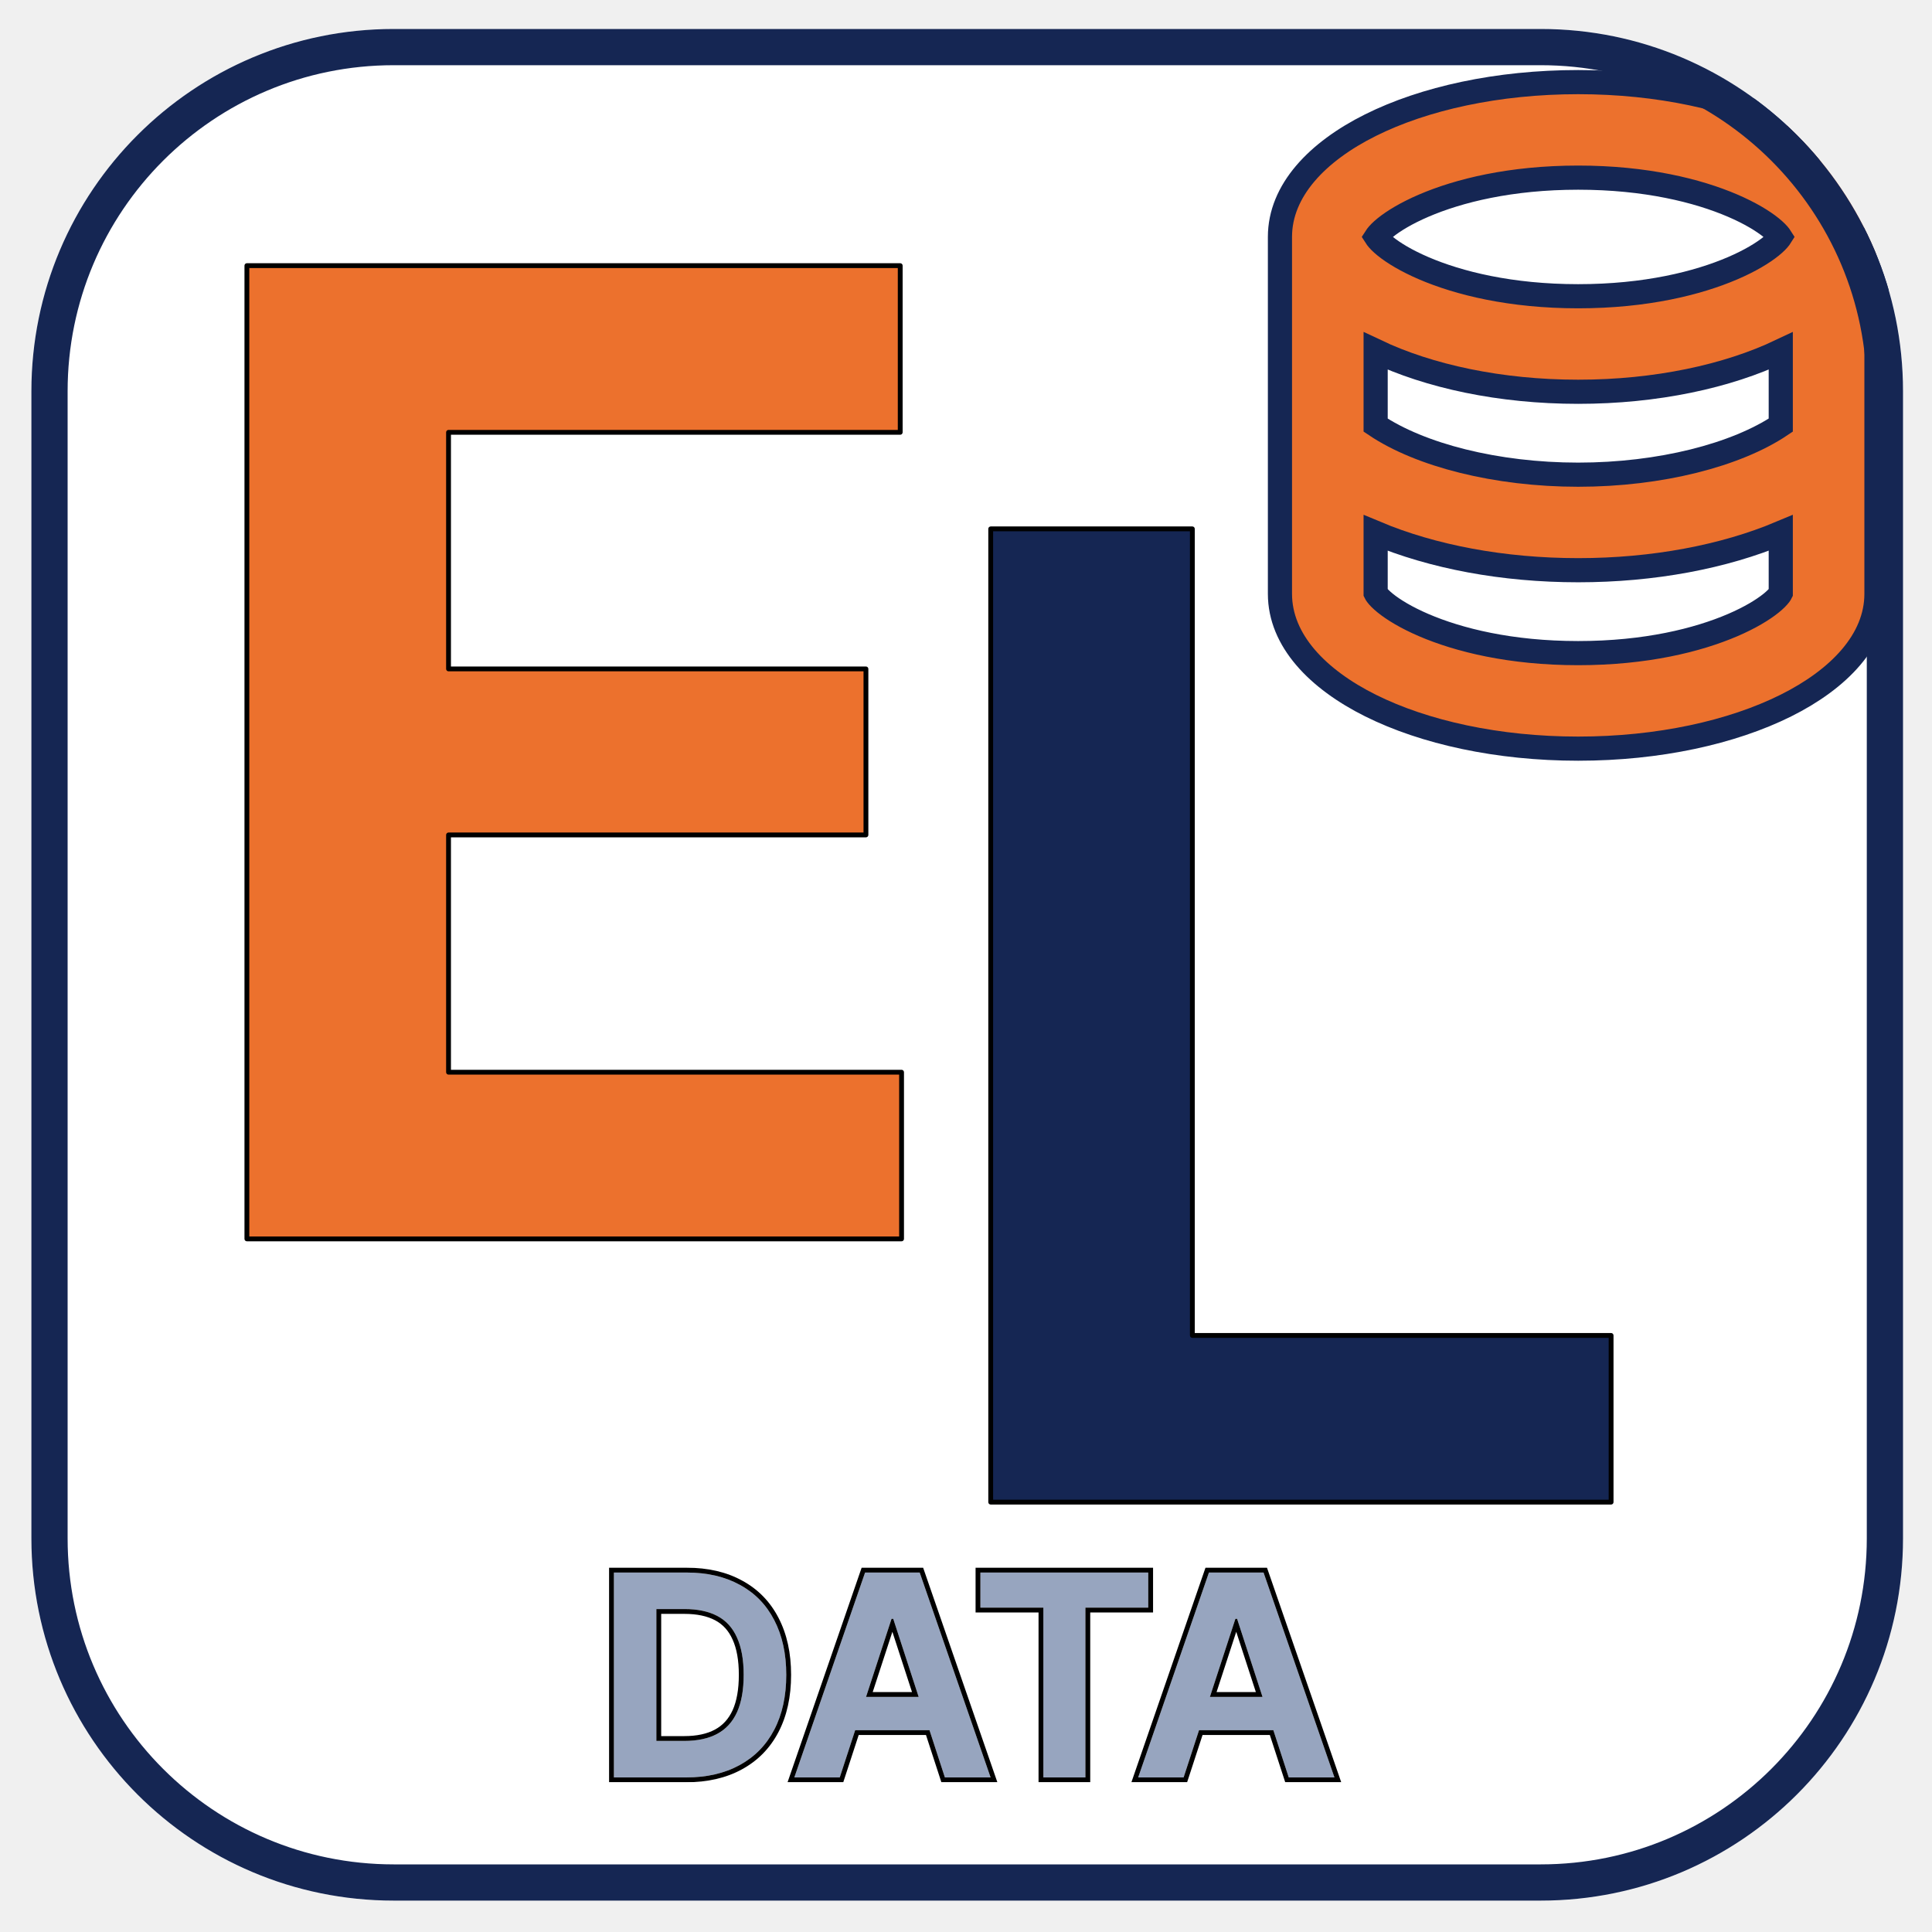
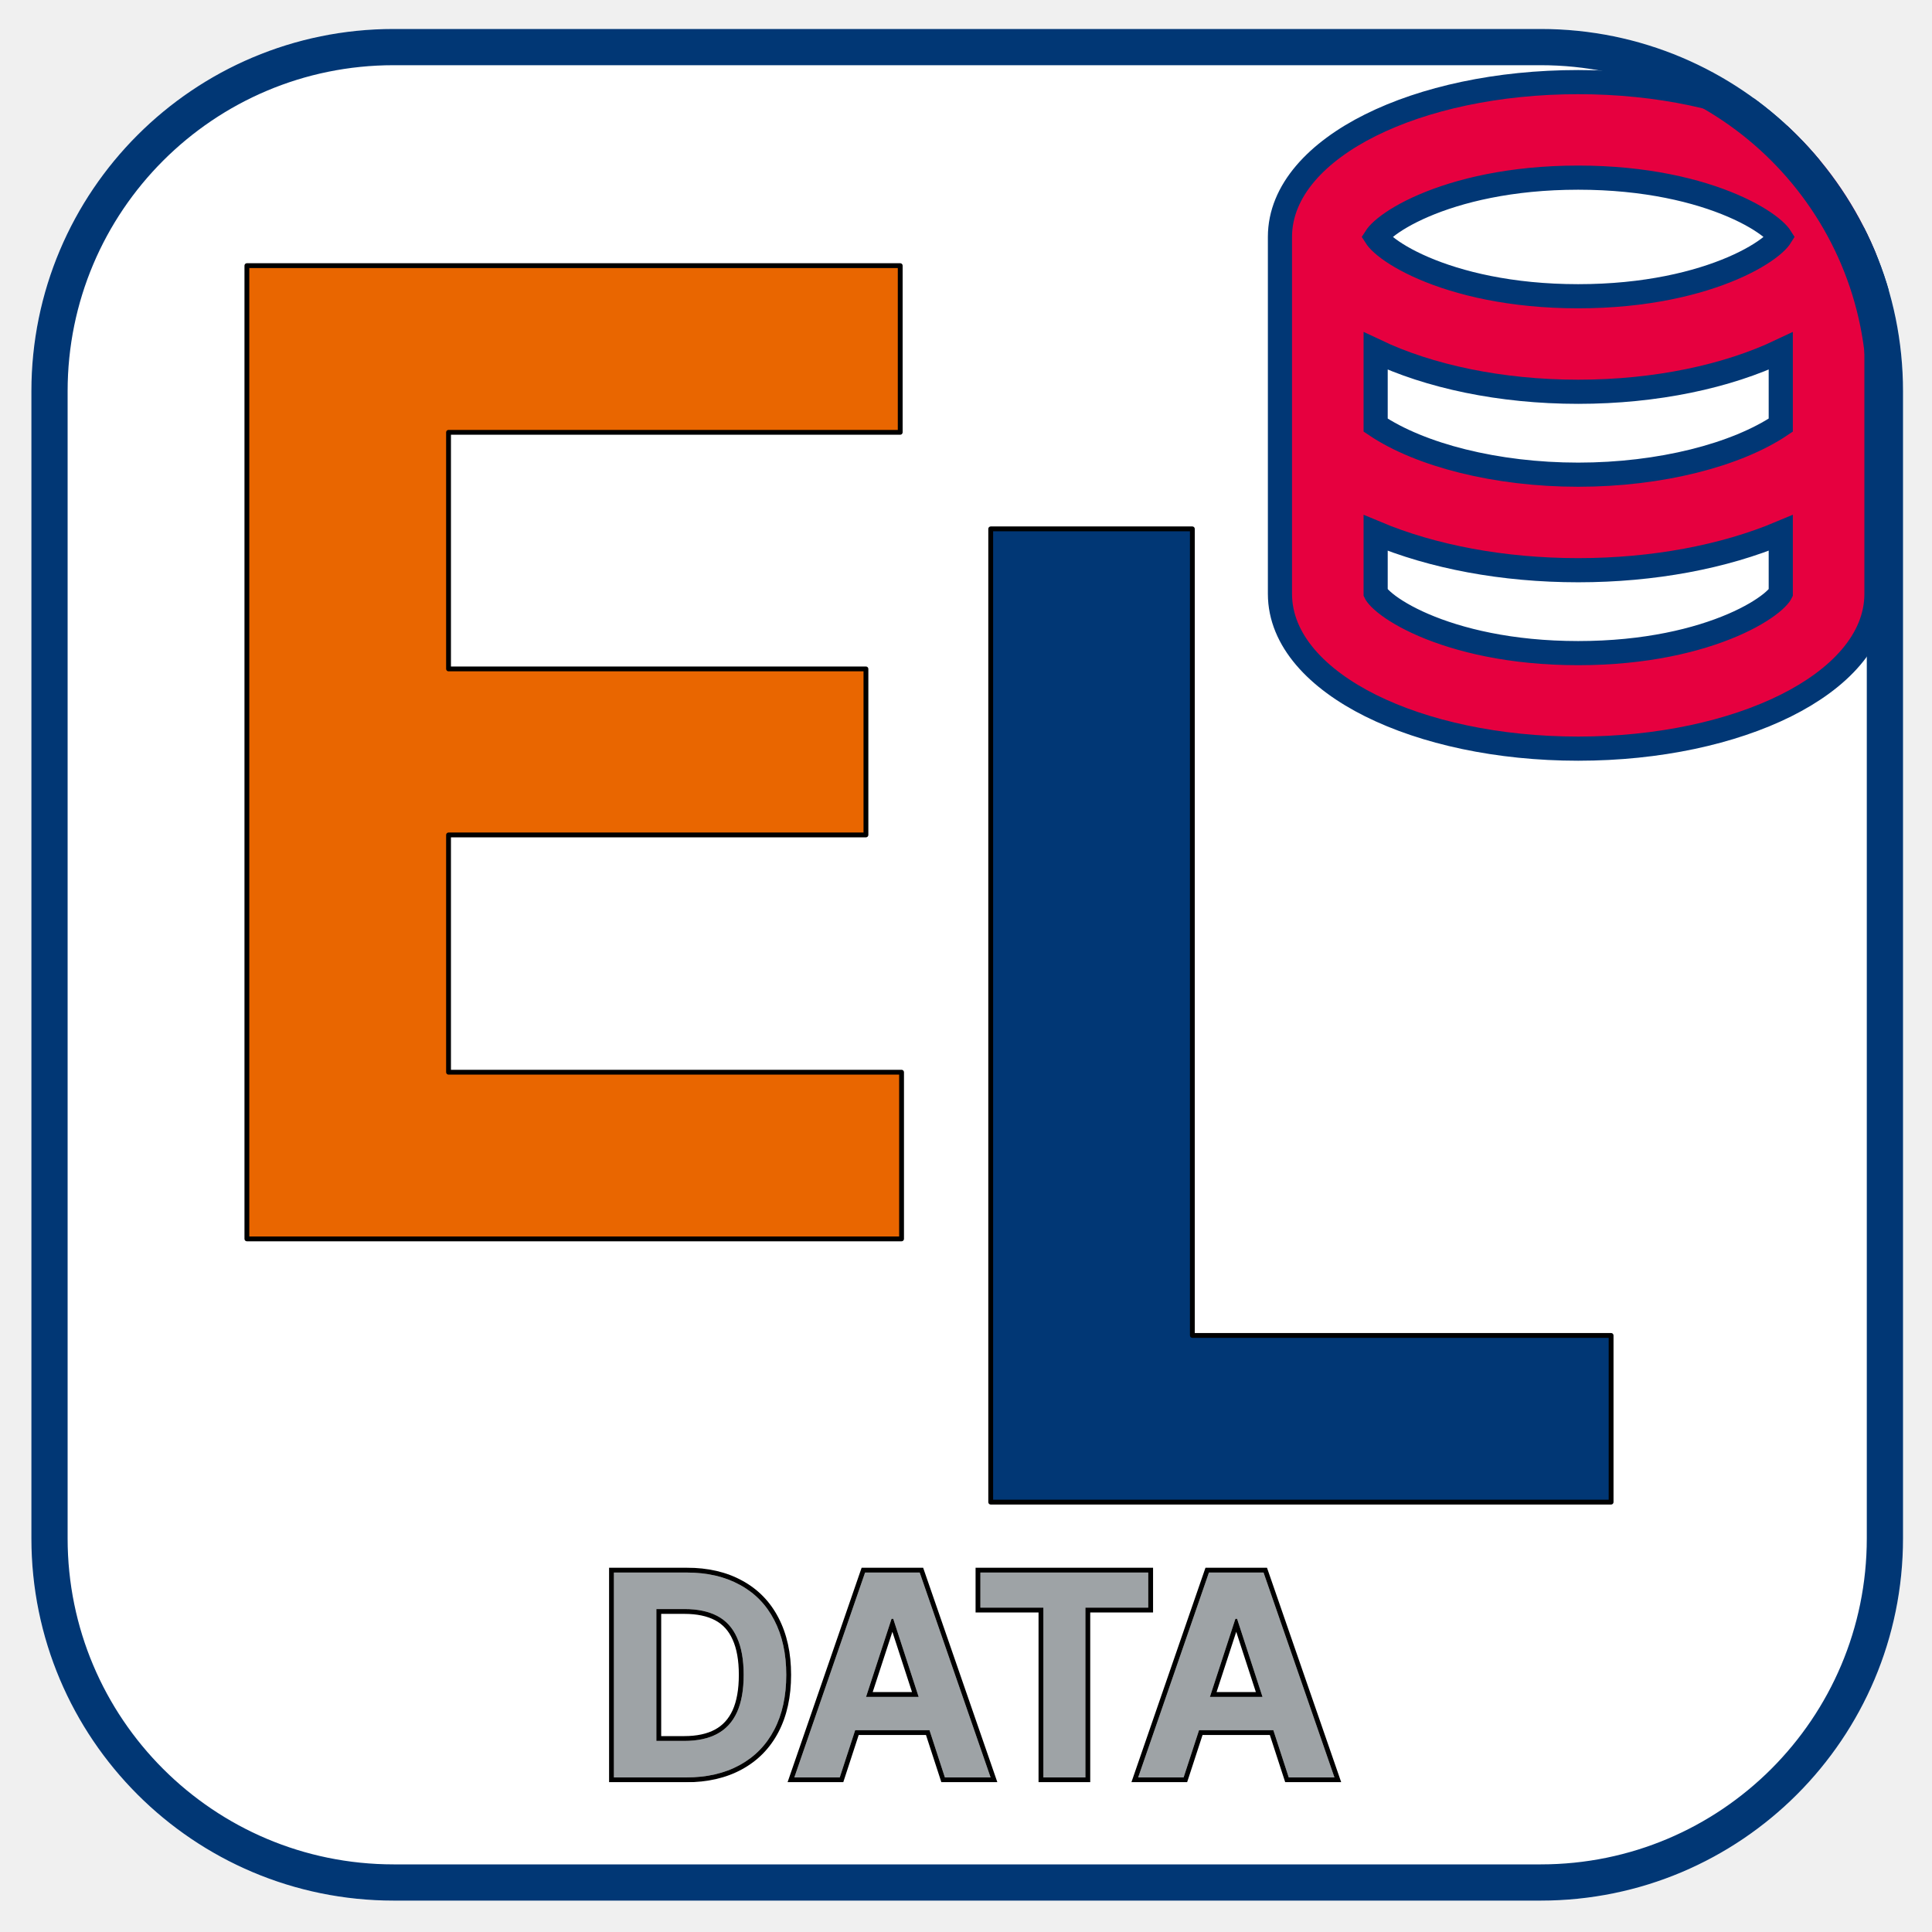
<svg xmlns="http://www.w3.org/2000/svg" width="800" height="800" viewBox="0 0 800 800" fill="none">
  <g clip-path="url(#clip0_4_335)">
    <rect x="13" y="12" width="775" height="775" rx="150" fill="white" />
-     <path d="M102.233 109.992H372.761V179.016H185.729V276.984H358.566V345.729H185.729V443.977H373.317V513H102.233V109.992Z" fill="#EC712D" />
+     <path d="M102.233 109.992H372.761V179.016H185.729V276.984H358.566V345.729H185.729V443.977H373.317V513H102.233V109.992Z" fill="#E96600" />
    <path d="M102.233 109.992V108.992C101.681 108.992 101.233 109.44 101.233 109.992H102.233ZM372.761 109.992H373.761C373.761 109.44 373.313 108.992 372.761 108.992V109.992ZM372.761 179.016V180.016C373.313 180.016 373.761 179.568 373.761 179.016H372.761ZM185.729 179.016V178.016C185.177 178.016 184.729 178.463 184.729 179.016H185.729ZM185.729 276.984H184.729C184.729 277.537 185.177 277.984 185.729 277.984V276.984ZM358.566 276.984H359.566C359.566 276.432 359.119 275.984 358.566 275.984V276.984ZM358.566 345.729V346.729C359.119 346.729 359.566 346.282 359.566 345.729H358.566ZM185.729 345.729V344.729C185.177 344.729 184.729 345.177 184.729 345.729H185.729ZM185.729 443.977H184.729C184.729 444.529 185.177 444.977 185.729 444.977V443.977ZM373.317 443.977H374.317C374.317 443.424 373.87 442.977 373.317 442.977V443.977ZM373.317 513V514C373.87 514 374.317 513.552 374.317 513H373.317ZM102.233 513H101.233C101.233 513.552 101.681 514 102.233 514V513ZM102.233 109.992V110.992H372.761V109.992V108.992H102.233V109.992ZM372.761 109.992H371.761V179.016H372.761H373.761V109.992H372.761ZM372.761 179.016V178.016H185.729V179.016V180.016H372.761V179.016ZM185.729 179.016H184.729V276.984H185.729H186.729V179.016H185.729ZM185.729 276.984V277.984H358.566V276.984V275.984H185.729V276.984ZM358.566 276.984H357.566V345.729H358.566H359.566V276.984H358.566ZM358.566 345.729V344.729H185.729V345.729V346.729H358.566V345.729ZM185.729 345.729H184.729V443.977H185.729H186.729V345.729H185.729ZM185.729 443.977V444.977H373.317V443.977V442.977H185.729V443.977ZM373.317 443.977H372.317V513H373.317H374.317V443.977H373.317ZM373.317 513V512H102.233V513V514H373.317V513ZM102.233 513H103.233V109.992H102.233H101.233V513H102.233Z" fill="black" />
-     <path d="M410.233 218.992H493.729V552.977H667.123V622H410.233V218.992Z" fill="#152653" />
+     <path d="M410.233 218.992H493.729V552.977H667.123V622H410.233V218.992Z" fill="#013775" />
    <path d="M410.233 218.992V217.992C409.681 217.992 409.233 218.44 409.233 218.992H410.233ZM493.729 218.992H494.729C494.729 218.44 494.282 217.992 493.729 217.992V218.992ZM493.729 552.977H492.729C492.729 553.529 493.177 553.977 493.729 553.977V552.977ZM667.123 552.977H668.123C668.123 552.424 667.675 551.977 667.123 551.977V552.977ZM667.123 622V623C667.675 623 668.123 622.552 668.123 622H667.123ZM410.233 622H409.233C409.233 622.552 409.681 623 410.233 623V622ZM410.233 218.992V219.992H493.729V218.992V217.992H410.233V218.992ZM493.729 218.992H492.729V552.977H493.729H494.729V218.992H493.729ZM493.729 552.977V553.977H667.123V552.977V551.977H493.729V552.977ZM667.123 552.977H666.123V622H667.123H668.123V552.977H667.123ZM667.123 622V621H410.233V622V623H667.123V622ZM410.233 622H411.233V218.992H410.233H409.233V622H410.233Z" fill="black" />
    <mask id="path-7-outside-1_4_335" maskUnits="userSpaceOnUse" x="252" y="649" width="304" height="89" fill="black">
      <rect fill="white" x="252" y="649" width="304" height="89" />
      <path d="M262.059 736V720.883H283.328C288.797 720.883 293.348 719.906 296.98 717.953C300.613 716 303.348 713.012 305.184 708.988C307.02 704.926 307.938 699.77 307.938 693.52C307.938 687.27 307.02 682.133 305.184 678.109C303.387 674.047 300.672 671.059 297.039 669.145C293.406 667.23 288.875 666.273 283.445 666.273H261.648V651.156H284.324C292.84 651.156 300.184 652.855 306.355 656.254C312.566 659.613 317.312 664.477 320.594 670.844C323.914 677.211 325.574 684.77 325.574 693.52C325.574 702.309 323.914 709.887 320.594 716.254C317.273 722.621 312.488 727.504 306.238 730.902C300.027 734.301 292.645 736 284.09 736H262.059ZM271.785 736H254.207V651.156H271.785V736ZM328.914 736L358.211 651.156H380.828L410.184 736H391.258L369.871 670.316H369.168L347.723 736H328.914ZM392.078 702.66V716.43H346.785V702.66H392.078ZM405.965 651.156H475.457V665.688H449.441V736H432.039V665.688H405.965V651.156ZM471.297 736L500.594 651.156H523.211L552.566 736H533.641L512.254 670.316H511.551L490.105 736H471.297ZM534.461 702.66V716.43H489.168V702.66H534.461Z" />
    </mask>
-     <path d="M262.059 736V720.883H283.328C288.797 720.883 293.348 719.906 296.98 717.953C300.613 716 303.348 713.012 305.184 708.988C307.02 704.926 307.938 699.77 307.938 693.52C307.938 687.27 307.02 682.133 305.184 678.109C303.387 674.047 300.672 671.059 297.039 669.145C293.406 667.23 288.875 666.273 283.445 666.273H261.648V651.156H284.324C292.84 651.156 300.184 652.855 306.355 656.254C312.566 659.613 317.312 664.477 320.594 670.844C323.914 677.211 325.574 684.77 325.574 693.52C325.574 702.309 323.914 709.887 320.594 716.254C317.273 722.621 312.488 727.504 306.238 730.902C300.027 734.301 292.645 736 284.09 736H262.059ZM271.785 736H254.207V651.156H271.785V736ZM328.914 736L358.211 651.156H380.828L410.184 736H391.258L369.871 670.316H369.168L347.723 736H328.914ZM392.078 702.66V716.43H346.785V702.66H392.078ZM405.965 651.156H475.457V665.688H449.441V736H432.039V665.688H405.965V651.156ZM471.297 736L500.594 651.156H523.211L552.566 736H533.641L512.254 670.316H511.551L490.105 736H471.297ZM534.461 702.66V716.43H489.168V702.66H534.461Z" fill="#97A5BF" />
+     <path d="M262.059 736V720.883H283.328C288.797 720.883 293.348 719.906 296.98 717.953C300.613 716 303.348 713.012 305.184 708.988C307.02 704.926 307.938 699.77 307.938 693.52C307.938 687.27 307.02 682.133 305.184 678.109C303.387 674.047 300.672 671.059 297.039 669.145C293.406 667.23 288.875 666.273 283.445 666.273H261.648V651.156H284.324C292.84 651.156 300.184 652.855 306.355 656.254C312.566 659.613 317.312 664.477 320.594 670.844C323.914 677.211 325.574 684.77 325.574 693.52C325.574 702.309 323.914 709.887 320.594 716.254C317.273 722.621 312.488 727.504 306.238 730.902C300.027 734.301 292.645 736 284.09 736H262.059ZM271.785 736H254.207V651.156H271.785V736ZM328.914 736L358.211 651.156H380.828L410.184 736H391.258L369.871 670.316H369.168L347.723 736H328.914ZM392.078 702.66V716.43H346.785V702.66H392.078ZM405.965 651.156H475.457V665.688H449.441V736H432.039V665.688H405.965V651.156ZM471.297 736L500.594 651.156H523.211L552.566 736H533.641L512.254 670.316H511.551L490.105 736H471.297ZM534.461 702.66V716.43H489.168V702.66H534.461Z" fill="#9EA3A6" />
    <path d="M262.059 736H260.059V738H262.059V736ZM262.059 720.883V718.883H260.059V720.883H262.059ZM305.184 708.988L307.003 709.819L307.006 709.812L305.184 708.988ZM305.184 678.109L303.355 678.918L303.359 678.929L303.364 678.94L305.184 678.109ZM261.648 666.273H259.648V668.273H261.648V666.273ZM261.648 651.156V649.156H259.648V651.156H261.648ZM306.355 656.254L305.391 658.006L305.397 658.009L305.404 658.013L306.355 656.254ZM320.594 670.844L318.816 671.76L318.82 671.769L320.594 670.844ZM306.238 730.902L305.283 729.145L305.278 729.148L306.238 730.902ZM271.785 736V738H273.785V736H271.785ZM254.207 736H252.207V738H254.207V736ZM254.207 651.156V649.156H252.207V651.156H254.207ZM271.785 651.156H273.785V649.156H271.785V651.156ZM262.059 736H264.059V720.883H262.059H260.059V736H262.059ZM262.059 720.883V722.883H283.328V720.883V718.883H262.059V720.883ZM283.328 720.883V722.883C289.024 722.883 293.924 721.867 297.928 719.715L296.98 717.953L296.033 716.192C292.771 717.945 288.57 718.883 283.328 718.883V720.883ZM296.98 717.953L297.928 719.715C301.974 717.539 305 714.209 307.003 709.819L305.184 708.988L303.364 708.158C301.696 711.815 299.253 714.461 296.033 716.192L296.98 717.953ZM305.184 708.988L307.006 709.812C308.996 705.409 309.938 699.947 309.938 693.52H307.938H305.938C305.938 699.592 305.043 704.443 303.361 708.165L305.184 708.988ZM307.938 693.52H309.938C309.938 687.093 308.997 681.648 307.003 677.279L305.184 678.109L303.364 678.94C305.043 682.618 305.938 687.446 305.938 693.52H307.938ZM305.184 678.109L307.013 677.3C305.049 672.862 302.036 669.517 297.971 667.375L297.039 669.145L296.107 670.914C299.308 672.6 301.724 675.232 303.355 678.918L305.184 678.109ZM297.039 669.145L297.971 667.375C293.974 665.269 289.099 664.273 283.445 664.273V666.273V668.273C288.651 668.273 292.839 669.192 296.107 670.914L297.039 669.145ZM283.445 666.273V664.273H261.648V666.273V668.273H283.445V666.273ZM261.648 666.273H263.648V651.156H261.648H259.648V666.273H261.648ZM261.648 651.156V653.156H284.324V651.156V649.156H261.648V651.156ZM284.324 651.156V653.156C292.573 653.156 299.57 654.801 305.391 658.006L306.355 656.254L307.32 654.502C300.797 650.91 293.107 649.156 284.324 649.156V651.156ZM306.355 656.254L305.404 658.013C311.256 661.178 315.716 665.745 318.816 671.76L320.594 670.844L322.372 669.928C318.909 663.208 313.877 658.049 307.307 654.495L306.355 656.254ZM320.594 670.844L318.82 671.769C321.963 677.794 323.574 685.022 323.574 693.52H325.574H327.574C327.574 684.517 325.865 676.628 322.367 669.919L320.594 670.844ZM325.574 693.52H323.574C323.574 702.058 321.962 709.305 318.82 715.329L320.594 716.254L322.367 717.179C325.866 710.469 327.574 702.559 327.574 693.52H325.574ZM320.594 716.254L318.82 715.329C315.682 721.347 311.18 725.939 305.283 729.145L306.238 730.902L307.194 732.659C313.796 729.069 318.865 723.895 322.367 717.179L320.594 716.254ZM306.238 730.902L305.278 729.148C299.417 732.355 292.378 734 284.09 734V736V738C292.911 738 300.638 736.247 307.198 732.657L306.238 730.902ZM284.09 736V734H262.059V736V738H284.09V736ZM271.785 736V734H254.207V736V738H271.785V736ZM254.207 736H256.207V651.156H254.207H252.207V736H254.207ZM254.207 651.156V653.156H271.785V651.156V649.156H254.207V651.156ZM271.785 651.156H269.785V736H271.785H273.785V651.156H271.785ZM328.914 736L327.024 735.347L326.108 738H328.914V736ZM358.211 651.156V649.156H356.786L356.32 650.503L358.211 651.156ZM380.828 651.156L382.718 650.502L382.252 649.156H380.828V651.156ZM410.184 736V738H412.992L412.074 735.346L410.184 736ZM391.258 736L389.356 736.619L389.806 738H391.258V736ZM369.871 670.316L371.773 669.697L371.323 668.316H369.871V670.316ZM369.168 670.316V668.316H367.717L367.267 669.696L369.168 670.316ZM347.723 736V738H349.174L349.624 736.621L347.723 736ZM392.078 702.66H394.078V700.66H392.078V702.66ZM392.078 716.43V718.43H394.078V716.43H392.078ZM346.785 716.43H344.785V718.43H346.785V716.43ZM346.785 702.66V700.66H344.785V702.66H346.785ZM328.914 736L330.805 736.653L360.101 651.809L358.211 651.156L356.32 650.503L327.024 735.347L328.914 736ZM358.211 651.156V653.156H380.828V651.156V649.156H358.211V651.156ZM380.828 651.156L378.938 651.81L408.294 736.654L410.184 736L412.074 735.346L382.718 650.502L380.828 651.156ZM410.184 736V734H391.258V736V738H410.184V736ZM391.258 736L393.16 735.381L371.773 669.697L369.871 670.316L367.969 670.936L389.356 736.619L391.258 736ZM369.871 670.316V668.316H369.168V670.316V672.316H369.871V670.316ZM369.168 670.316L367.267 669.696L345.821 735.379L347.723 736L349.624 736.621L371.069 670.937L369.168 670.316ZM347.723 736V734H328.914V736V738H347.723V736ZM392.078 702.66H390.078V716.43H392.078H394.078V702.66H392.078ZM392.078 716.43V714.43H346.785V716.43V718.43H392.078V716.43ZM346.785 716.43H348.785V702.66H346.785H344.785V716.43H346.785ZM346.785 702.66V704.66H392.078V702.66V700.66H346.785V702.66ZM405.965 651.156V649.156H403.965V651.156H405.965ZM475.457 651.156H477.457V649.156H475.457V651.156ZM475.457 665.688V667.688H477.457V665.688H475.457ZM449.441 665.688V663.688H447.441V665.688H449.441ZM449.441 736V738H451.441V736H449.441ZM432.039 736H430.039V738H432.039V736ZM432.039 665.688H434.039V663.688H432.039V665.688ZM405.965 665.688H403.965V667.688H405.965V665.688ZM405.965 651.156V653.156H475.457V651.156V649.156H405.965V651.156ZM475.457 651.156H473.457V665.688H475.457H477.457V651.156H475.457ZM475.457 665.688V663.688H449.441V665.688V667.688H475.457V665.688ZM449.441 665.688H447.441V736H449.441H451.441V665.688H449.441ZM449.441 736V734H432.039V736V738H449.441V736ZM432.039 736H434.039V665.688H432.039H430.039V736H432.039ZM432.039 665.688V663.688H405.965V665.688V667.688H432.039V665.688ZM405.965 665.688H407.965V651.156H405.965H403.965V665.688H405.965ZM471.297 736L469.406 735.347L468.49 738H471.297V736ZM500.594 651.156V649.156H499.168L498.703 650.503L500.594 651.156ZM523.211 651.156L525.101 650.502L524.635 649.156H523.211V651.156ZM552.566 736V738H555.375L554.456 735.346L552.566 736ZM533.641 736L531.739 736.619L532.188 738H533.641V736ZM512.254 670.316L514.156 669.697L513.706 668.316H512.254V670.316ZM511.551 670.316V668.316H510.1L509.65 669.696L511.551 670.316ZM490.105 736V738H491.556L492.007 736.621L490.105 736ZM534.461 702.66H536.461V700.66H534.461V702.66ZM534.461 716.43V718.43H536.461V716.43H534.461ZM489.168 716.43H487.168V718.43H489.168V716.43ZM489.168 702.66V700.66H487.168V702.66H489.168ZM471.297 736L473.187 736.653L502.484 651.809L500.594 651.156L498.703 650.503L469.406 735.347L471.297 736ZM500.594 651.156V653.156H523.211V651.156V649.156H500.594V651.156ZM523.211 651.156L521.321 651.81L550.676 736.654L552.566 736L554.456 735.346L525.101 650.502L523.211 651.156ZM552.566 736V734H533.641V736V738H552.566V736ZM533.641 736L535.542 735.381L514.156 669.697L512.254 670.316L510.352 670.936L531.739 736.619L533.641 736ZM512.254 670.316V668.316H511.551V670.316V672.316H512.254V670.316ZM511.551 670.316L509.65 669.696L488.204 735.379L490.105 736L492.007 736.621L513.452 670.937L511.551 670.316ZM490.105 736V734H471.297V736V738H490.105V736ZM534.461 702.66H532.461V716.43H534.461H536.461V702.66H534.461ZM534.461 716.43V714.43H489.168V716.43V718.43H534.461V716.43ZM489.168 716.43H491.168V702.66H489.168H487.168V716.43H489.168ZM489.168 702.66V704.66H534.461V702.66V700.66H489.168V702.66Z" fill="black" mask="url(#path-7-outside-1_4_335)" />
-     <path d="M653.5 34C686.841 34 717.262 40.725 739.533 51.834C761.503 62.793 777 78.863 777 98.111V245.889C777 265.143 761.459 281.211 739.477 292.167C717.189 303.275 686.769 310 653.5 310C620.231 310 589.811 303.275 567.523 292.167C545.541 281.211 530 265.143 530 245.889V98.111C530 78.863 545.497 62.793 567.467 51.834C589.738 40.725 620.159 34 653.5 34ZM737.375 220.672C713.83 230.567 684.628 236.111 653.5 236.111C622.372 236.111 593.17 230.567 569.625 220.672V245.545C569.688 245.672 569.826 245.921 570.107 246.301C570.755 247.173 571.879 248.348 573.595 249.736C577.011 252.499 582.325 255.745 589.539 258.844C603.93 265.025 625.473 270.444 653.5 270.444C681.527 270.444 703.07 265.025 717.461 258.844C724.675 255.745 729.989 252.499 733.405 249.736C735.121 248.348 736.245 247.173 736.893 246.301C737.174 245.921 737.312 245.672 737.375 245.545V220.672ZM737.375 145.336C715.271 155.841 685.773 162.223 653.5 162.223C621.227 162.223 591.729 155.841 569.625 145.336V176.044C588.057 188.425 619.537 196.556 653.5 196.556C687.463 196.556 718.943 188.425 737.375 176.044V145.336ZM653.5 73.556C625.473 73.556 603.93 78.975 589.539 85.156C582.325 88.255 577.011 91.501 573.595 94.264C571.879 95.652 570.755 96.826 570.107 97.699C569.989 97.859 569.897 97.996 569.824 98.11C569.897 98.225 569.989 98.362 570.107 98.522C570.755 99.395 571.878 100.571 573.595 101.959C577.011 104.722 582.325 107.967 589.539 111.065C603.93 117.246 625.472 122.667 653.5 122.667C681.528 122.667 703.07 117.246 717.461 111.065C724.675 107.967 729.989 104.722 733.405 101.959C735.122 100.571 736.245 99.395 736.893 98.522C737.011 98.363 737.102 98.225 737.175 98.11C737.102 97.996 737.011 97.859 736.893 97.699C736.245 96.826 735.121 95.652 733.405 94.264C729.989 91.501 724.675 88.255 717.461 85.156C703.07 78.975 681.527 73.556 653.5 73.556Z" fill="#EC712D" stroke="#152653" stroke-width="10" />
+     <path d="M653.5 34C686.841 34 717.262 40.725 739.533 51.834C761.503 62.793 777 78.863 777 98.111V245.889C777 265.143 761.459 281.211 739.477 292.167C717.189 303.275 686.769 310 653.5 310C620.231 310 589.811 303.275 567.523 292.167C545.541 281.211 530 265.143 530 245.889V98.111C530 78.863 545.497 62.793 567.467 51.834C589.738 40.725 620.159 34 653.5 34ZM737.375 220.672C713.83 230.567 684.628 236.111 653.5 236.111C622.372 236.111 593.17 230.567 569.625 220.672V245.545C569.688 245.672 569.826 245.921 570.107 246.301C570.755 247.173 571.879 248.348 573.595 249.736C577.011 252.499 582.325 255.745 589.539 258.844C603.93 265.025 625.473 270.444 653.5 270.444C681.527 270.444 703.07 265.025 717.461 258.844C724.675 255.745 729.989 252.499 733.405 249.736C735.121 248.348 736.245 247.173 736.893 246.301C737.174 245.921 737.312 245.672 737.375 245.545V220.672ZM737.375 145.336C715.271 155.841 685.773 162.223 653.5 162.223C621.227 162.223 591.729 155.841 569.625 145.336V176.044C588.057 188.425 619.537 196.556 653.5 196.556C687.463 196.556 718.943 188.425 737.375 176.044V145.336ZM653.5 73.556C625.473 73.556 603.93 78.975 589.539 85.156C582.325 88.255 577.011 91.501 573.595 94.264C571.879 95.652 570.755 96.826 570.107 97.699C569.989 97.859 569.897 97.996 569.824 98.11C569.897 98.225 569.989 98.362 570.107 98.522C570.755 99.395 571.878 100.571 573.595 101.959C577.011 104.722 582.325 107.967 589.539 111.065C603.93 117.246 625.472 122.667 653.5 122.667C681.528 122.667 703.07 117.246 717.461 111.065C724.675 107.967 729.989 104.722 733.405 101.959C735.122 100.571 736.245 99.395 736.893 98.522C737.011 98.363 737.102 98.225 737.175 98.11C737.102 97.996 737.011 97.859 736.893 97.699C736.245 96.826 735.121 95.652 733.405 94.264C729.989 91.501 724.675 88.255 717.461 85.156C703.07 78.975 681.527 73.556 653.5 73.556Z" fill="#E6003F" stroke="#013775" stroke-width="10" />
  </g>
-   <rect x="20.5" y="19.5" width="760" height="760" rx="142.5" stroke="#152653" stroke-width="15" />
+   <rect x="20.5" y="19.5" width="760" height="760" rx="142.5" stroke="#013775" stroke-width="15" />
  <defs>
    <clipPath id="clip0_4_335">
      <rect x="13" y="12" width="775" height="775" rx="150" fill="white" />
    </clipPath>
  </defs>
</svg>
